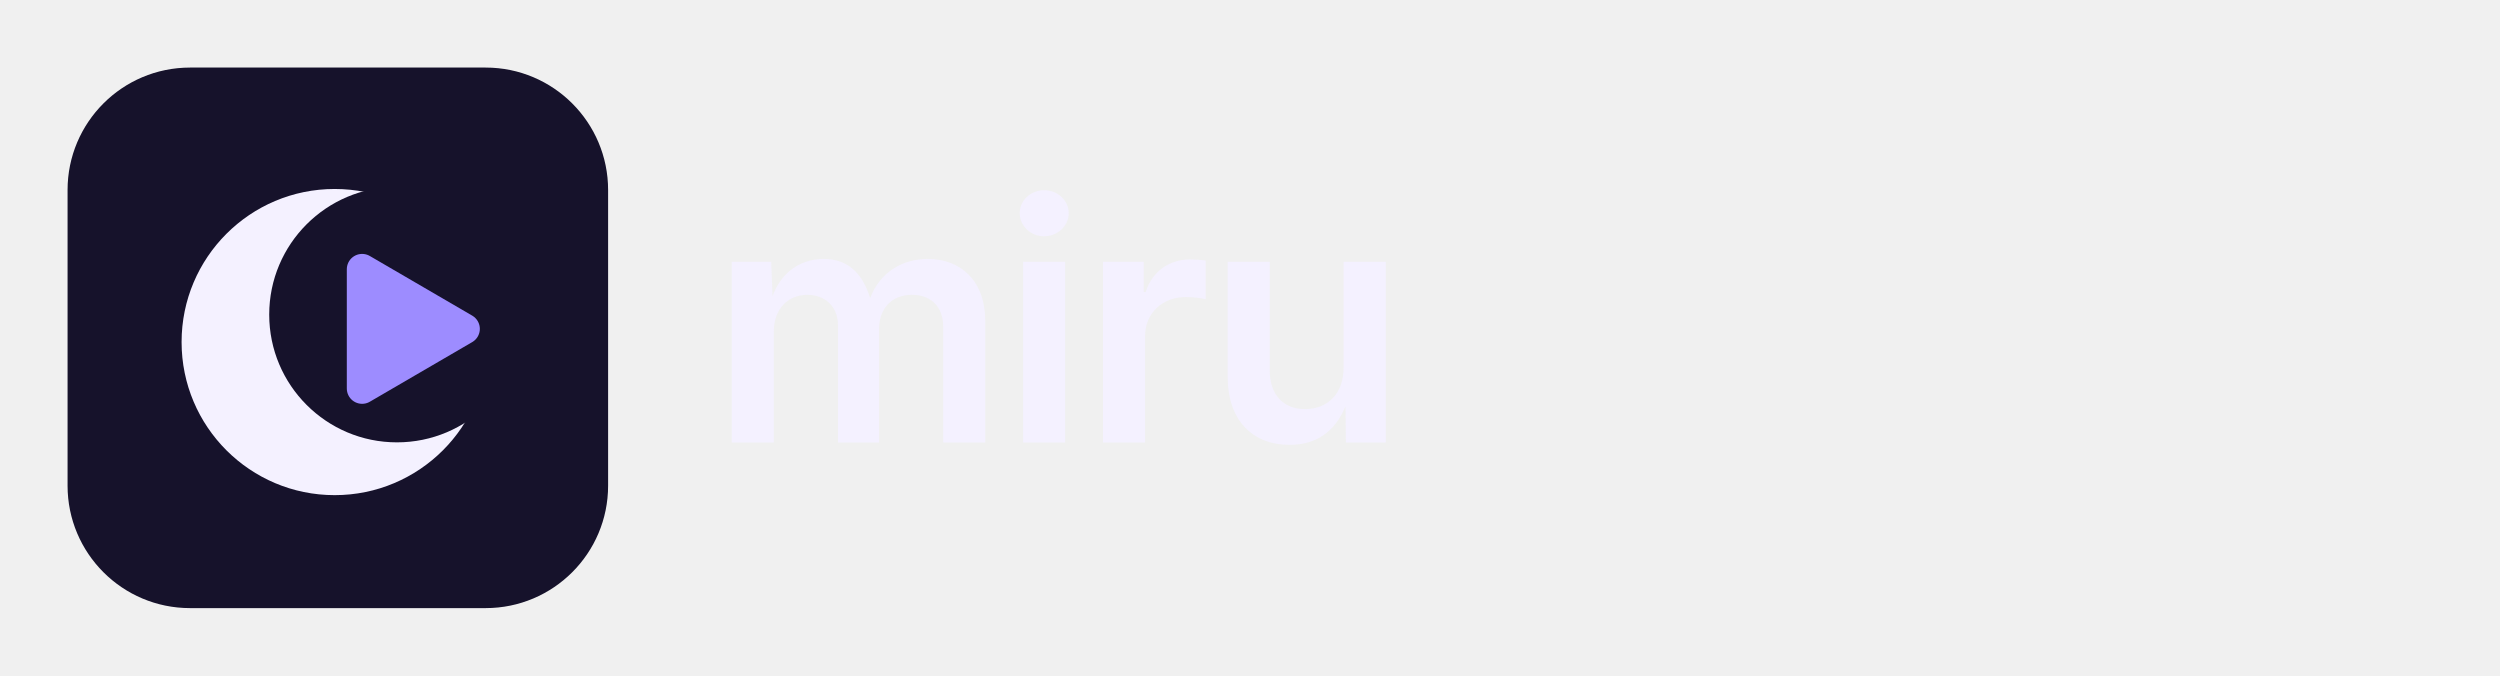
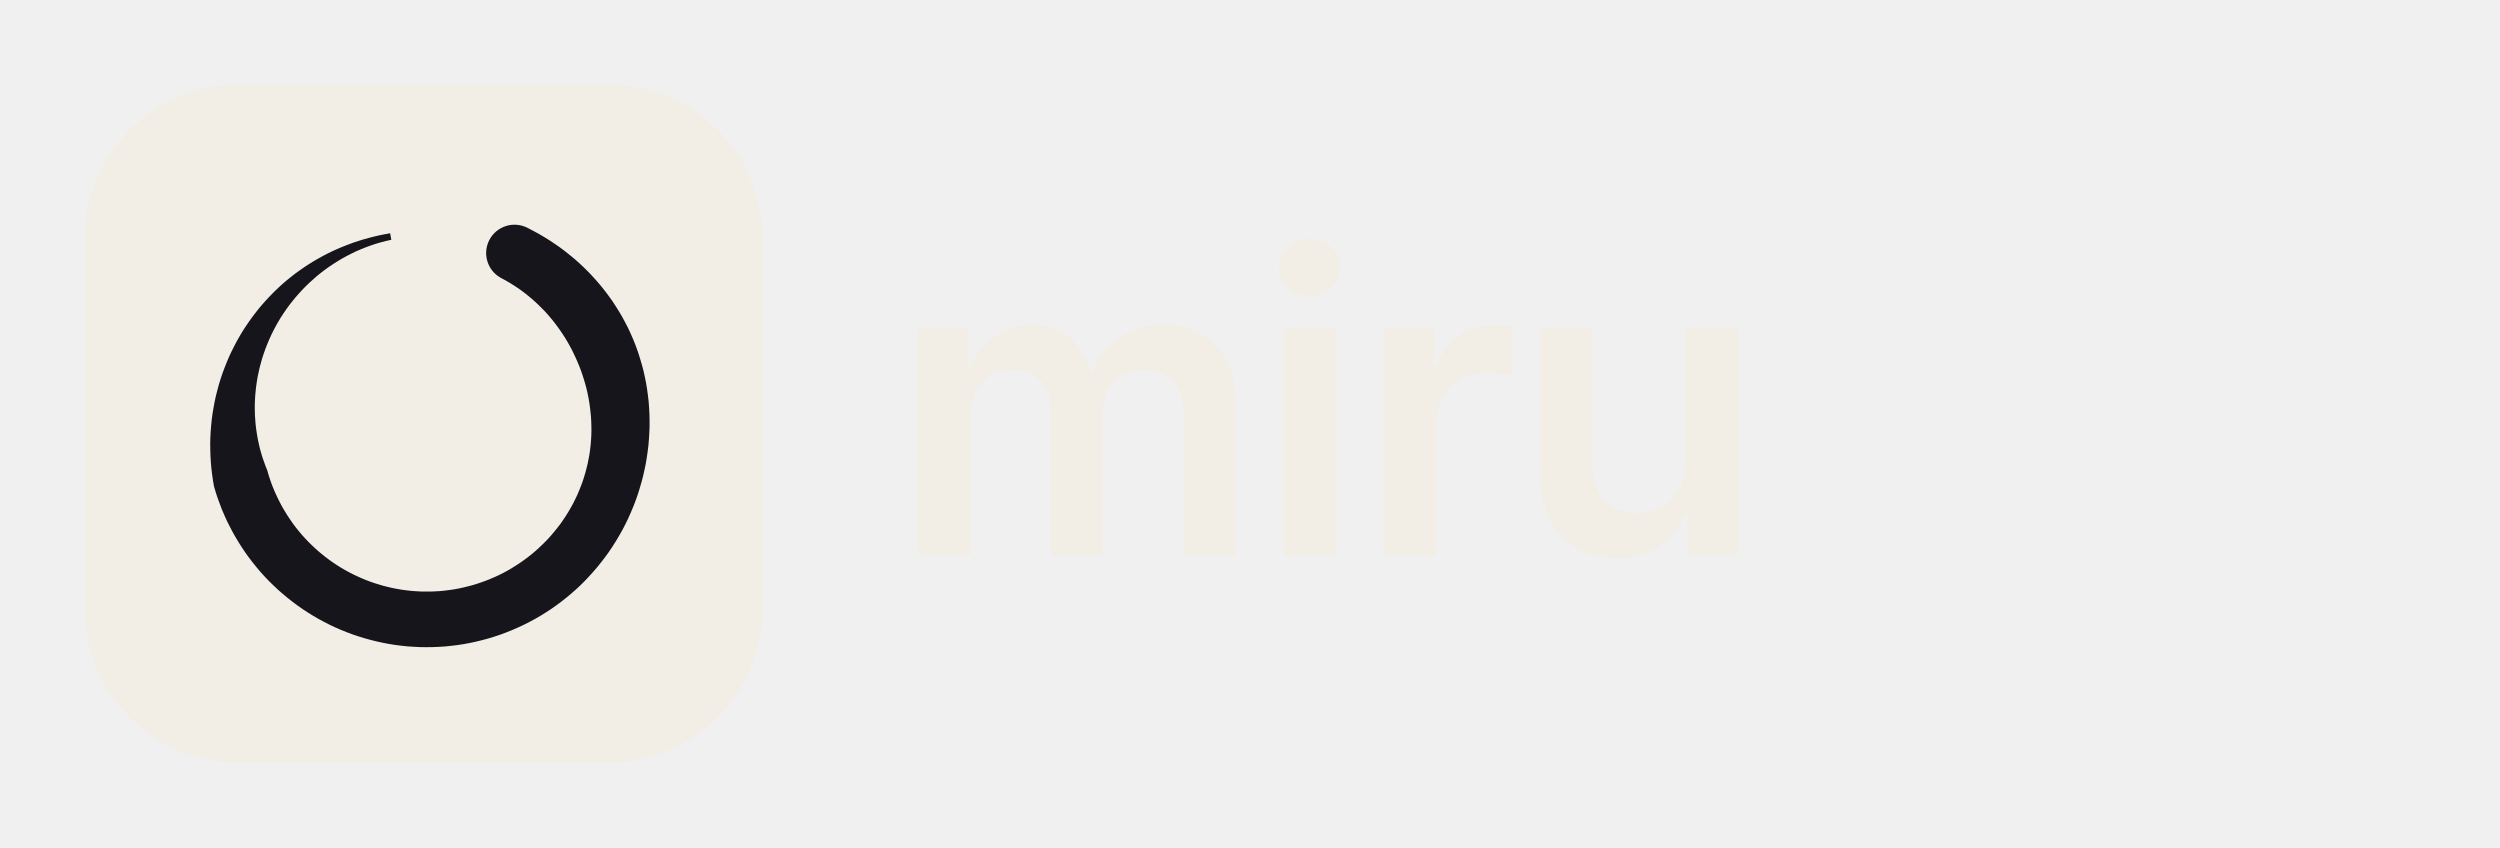
- <svg xmlns="http://www.w3.org/2000/svg" viewBox="0 0 1480 400" width="1480" height="400">
-   <defs>
-     <mask id="w-crescent" maskUnits="userSpaceOnUse" x="0" y="0" width="1024" height="1024">
-       <circle cx="460" cy="520" r="290" fill="#fff" />
-       <circle cx="578" cy="468" r="242" fill="#000" />
-     </mask>
-   </defs>
+ <svg xmlns="http://www.w3.org/2000/svg" viewBox="0 0 1180 400" width="1180" height="400">
  <g transform="translate(40 40) scale(0.3125)">
-     <rect width="1024" height="1024" rx="232" fill="#16122b" />
-     <g transform="translate(46 0)">
-       <rect width="1024" height="1024" fill="#f4f1ff" mask="url(#w-crescent)" />
-       <path d="M512 382 L512 608 L706 495 Z" fill="#9d8cff" stroke="#9d8cff" stroke-width="58" stroke-linejoin="round" />
-     </g>
+     <rect width="1024" height="1024" rx="232" fill="#f2eee6" />
+     <path fill="#16151b" d="M669.2 216.4 L677.5 220.7 L685.8 225.2 L693.9 230.0 L702.0 235.0 L709.8 240.2 L717.6 245.6 L725.2 251.3 L732.6 257.2 L739.9 263.2 L747.0 269.5 L753.9 276.0 L760.7 282.7 L767.2 289.6 L773.6 296.7 L779.7 303.9 L785.7 311.4 L791.4 319.0 L797.0 326.8 L802.2 334.8 L807.3 342.9 L812.1 351.2 L816.6 359.6 L821.0 368.1 L825.0 376.8 L828.8 385.6 L832.3 394.5 L835.6 403.6 L838.5 412.7 L841.2 421.9 L843.7 431.1 L845.8 440.5 L847.7 449.9 L849.3 459.4 L850.6 468.9 L851.7 478.4 L852.4 488.0 L852.9 497.5 L853.1 507.1 L853.1 516.7 L852.7 526.3 L852.1 535.8 L851.3 545.4 L850.1 554.9 L848.7 564.4 L847.1 573.8 L845.1 583.2 L843.0 592.5 L840.5 601.7 L837.8 610.9 L834.9 620.0 L831.7 629.0 L828.2 638.0 L824.5 646.8 L820.6 655.5 L816.4 664.1 L812.0 672.6 L807.3 680.9 L802.4 689.1 L797.3 697.2 L792.0 705.1 L786.4 712.9 L780.6 720.5 L774.6 728.0 L768.4 735.2 L762.0 742.3 L755.5 749.2 L748.7 756.0 L741.7 762.5 L734.5 768.8 L727.2 774.9 L719.7 780.8 L712.0 786.5 L704.2 792.0 L696.2 797.2 L688.1 802.2 L679.8 807.0 L671.5 811.5 L662.9 815.8 L654.3 819.8 L645.6 823.6 L636.7 827.2 L627.8 830.5 L618.8 833.5 L609.7 836.3 L600.5 838.8 L591.2 841.1 L581.9 843.1 L572.6 844.8 L563.2 846.3 L553.8 847.4 L544.3 848.4 L534.9 849.0 L525.4 849.4 L515.9 849.5 L506.4 849.4 L496.9 848.9 L487.5 848.3 L478.1 847.3 L468.7 846.1 L459.3 844.6 L450.0 842.8 L440.8 840.8 L431.6 838.5 L422.5 836.0 L413.5 833.2 L404.5 830.2 L395.7 826.9 L387.0 823.4 L378.3 819.6 L369.8 815.6 L361.4 811.3 L353.1 806.8 L345.0 802.1 L337.0 797.2 L329.1 792.0 L321.4 786.6 L313.9 781.0 L306.5 775.2 L299.3 769.2 L292.2 763.0 L285.4 756.6 L278.7 750.1 L272.2 743.3 L265.9 736.4 L259.9 729.3 L254.0 722.0 L248.3 714.6 L242.8 707.0 L237.6 699.3 L232.6 691.4 L227.8 683.4 L223.2 675.3 L218.9 667.0 L214.7 658.7 L210.9 650.2 L207.2 641.6 L203.9 632.9 L200.7 624.2 L197.8 615.4 L195.2 606.5 L193.6 597.3 L192.3 588.1 L191.2 578.8 L190.4 569.6 L189.9 560.4 L189.6 551.2 L189.5 542.1 L189.7 533.0 L190.2 523.9 L190.9 514.8 L191.8 505.8 L193.0 496.8 L194.5 488.0 L196.1 479.1 L198.0 470.4 L200.2 461.7 L202.5 453.1 L205.1 444.6 L207.9 436.2 L211.0 427.9 L214.2 419.8 L217.6 411.7 L221.3 403.7 L225.2 395.9 L229.2 388.2 L233.5 380.6 L237.9 373.1 L242.6 365.8 L247.4 358.7 L252.4 351.7 L257.6 344.8 L262.9 338.1 L268.4 331.6 L274.1 325.2 L279.9 319.0 L285.9 312.9 L292.0 307.0 L298.2 301.3 L304.6 295.8 L311.2 290.5 L317.8 285.3 L324.6 280.4 L331.5 275.6 L338.5 271.0 L345.6 266.6 L352.8 262.4 L360.1 258.4 L367.4 254.6 L374.9 251.0 L382.5 247.6 L390.1 244.4 L397.8 241.4 L405.6 238.5 L413.4 235.9 L421.2 233.5 L429.2 231.3 L437.1 229.3 L445.1 227.4 L453.2 225.8 L461.3 224.3 L463.0 234.2 L455.3 235.9 L447.6 237.9 L440.0 240.1 L432.5 242.6 L425.1 245.3 L417.8 248.2 L410.5 251.3 L403.4 254.7 L396.4 258.3 L389.5 262.0 L382.8 266.0 L376.2 270.2 L369.7 274.5 L363.4 279.0 L357.2 283.7 L351.1 288.6 L345.3 293.7 L339.5 298.9 L334.0 304.2 L328.6 309.7 L323.4 315.4 L318.3 321.2 L313.5 327.1 L308.8 333.1 L304.3 339.3 L300.0 345.6 L295.9 351.9 L292.0 358.4 L288.3 365.0 L284.8 371.7 L281.5 378.4 L278.4 385.3 L275.5 392.2 L272.8 399.1 L270.3 406.2 L268.0 413.2 L266.0 420.4 L264.1 427.5 L262.5 434.7 L261.0 441.9 L259.8 449.2 L258.8 456.4 L258.0 463.7 L257.4 470.9 L257.0 478.2 L256.8 485.5 L256.9 492.7 L257.1 499.9 L257.6 507.1 L258.2 514.2 L259.1 521.3 L260.2 528.4 L261.4 535.4 L262.9 542.3 L264.5 549.2 L266.4 556.0 L268.4 562.8 L270.7 569.4 L273.1 576.0 L275.7 582.5 L277.6 589.1 L279.7 595.7 L282.0 602.3 L284.5 608.7 L287.2 615.1 L290.1 621.5 L293.1 627.7 L296.3 633.9 L299.7 640.0 L303.3 646.0 L307.0 651.9 L310.9 657.7 L314.9 663.4 L319.1 669.0 L323.5 674.4 L328.0 679.8 L332.7 685.0 L337.5 690.1 L342.5 695.0 L347.6 699.8 L352.8 704.5 L358.2 709.0 L363.7 713.4 L369.3 717.6 L375.1 721.7 L380.9 725.6 L386.9 729.3 L393.0 732.9 L399.2 736.3 L405.4 739.5 L411.8 742.5 L418.3 745.4 L424.8 748.1 L431.4 750.6 L438.1 752.9 L444.9 755.0 L451.7 757.0 L458.6 758.7 L465.5 760.3 L472.5 761.6 L479.5 762.8 L486.5 763.7 L493.6 764.5 L500.7 765.0 L507.8 765.4 L514.9 765.5 L522.0 765.5 L529.2 765.2 L536.3 764.8 L543.4 764.1 L550.5 763.2 L557.6 762.2 L564.6 760.9 L571.6 759.4 L578.5 757.7 L585.4 755.9 L592.3 753.8 L599.1 751.5 L605.8 749.1 L612.5 746.4 L619.1 743.6 L625.6 740.6 L632.0 737.4 L638.3 734.0 L644.5 730.4 L650.6 726.6 L656.6 722.7 L662.5 718.6 L668.3 714.3 L674.0 709.9 L679.5 705.3 L684.9 700.5 L690.1 695.6 L695.2 690.6 L700.2 685.4 L705.0 680.0 L709.6 674.5 L714.1 668.9 L718.5 663.2 L722.6 657.3 L726.6 651.3 L730.4 645.2 L734.0 639.0 L737.5 632.7 L740.7 626.3 L743.8 619.8 L746.6 613.2 L749.3 606.5 L751.8 599.8 L754.0 593.0 L756.1 586.1 L757.9 579.2 L759.6 572.2 L761.0 565.2 L762.3 558.2 L763.3 551.1 L764.1 544.0 L764.7 536.9 L765.1 529.7 L765.3 522.6 L765.2 515.5 L765.0 508.4 L764.6 501.3 L763.9 494.2 L763.1 487.2 L762.1 480.1 L760.9 473.2 L759.5 466.2 L757.9 459.3 L756.1 452.5 L754.1 445.7 L752.0 439.0 L749.7 432.3 L747.2 425.7 L744.5 419.2 L741.7 412.8 L738.7 406.4 L735.6 400.1 L732.3 393.9 L728.8 387.8 L725.2 381.8 L721.4 375.9 L717.4 370.1 L713.3 364.4 L709.1 358.8 L704.7 353.4 L700.1 348.0 L695.5 342.8 L690.6 337.8 L685.6 332.8 L680.5 328.0 L675.3 323.4 L669.9 318.9 L664.4 314.5 L658.8 310.3 L653.0 306.3 L647.2 302.5 L641.2 298.8 L635.2 295.3 L629.0 292.0 A42.8 42.8 0 0 1 669.2 216.4 Z" />
  </g>
-   <text x="420" y="262" fill="#f4f1ff" font-family="'Segoe UI Variable Display', 'Segoe UI', 'SF Pro Display', Inter, system-ui, sans-serif" font-size="196" font-weight="600" letter-spacing="-4">miru</text>
+   <text x="420" y="262" fill="#f2eee6" font-family="'Segoe UI Variable Display', 'Segoe UI', 'SF Pro Display', Inter, system-ui, sans-serif" font-size="196" font-weight="600" letter-spacing="-4">miru</text>
</svg>
